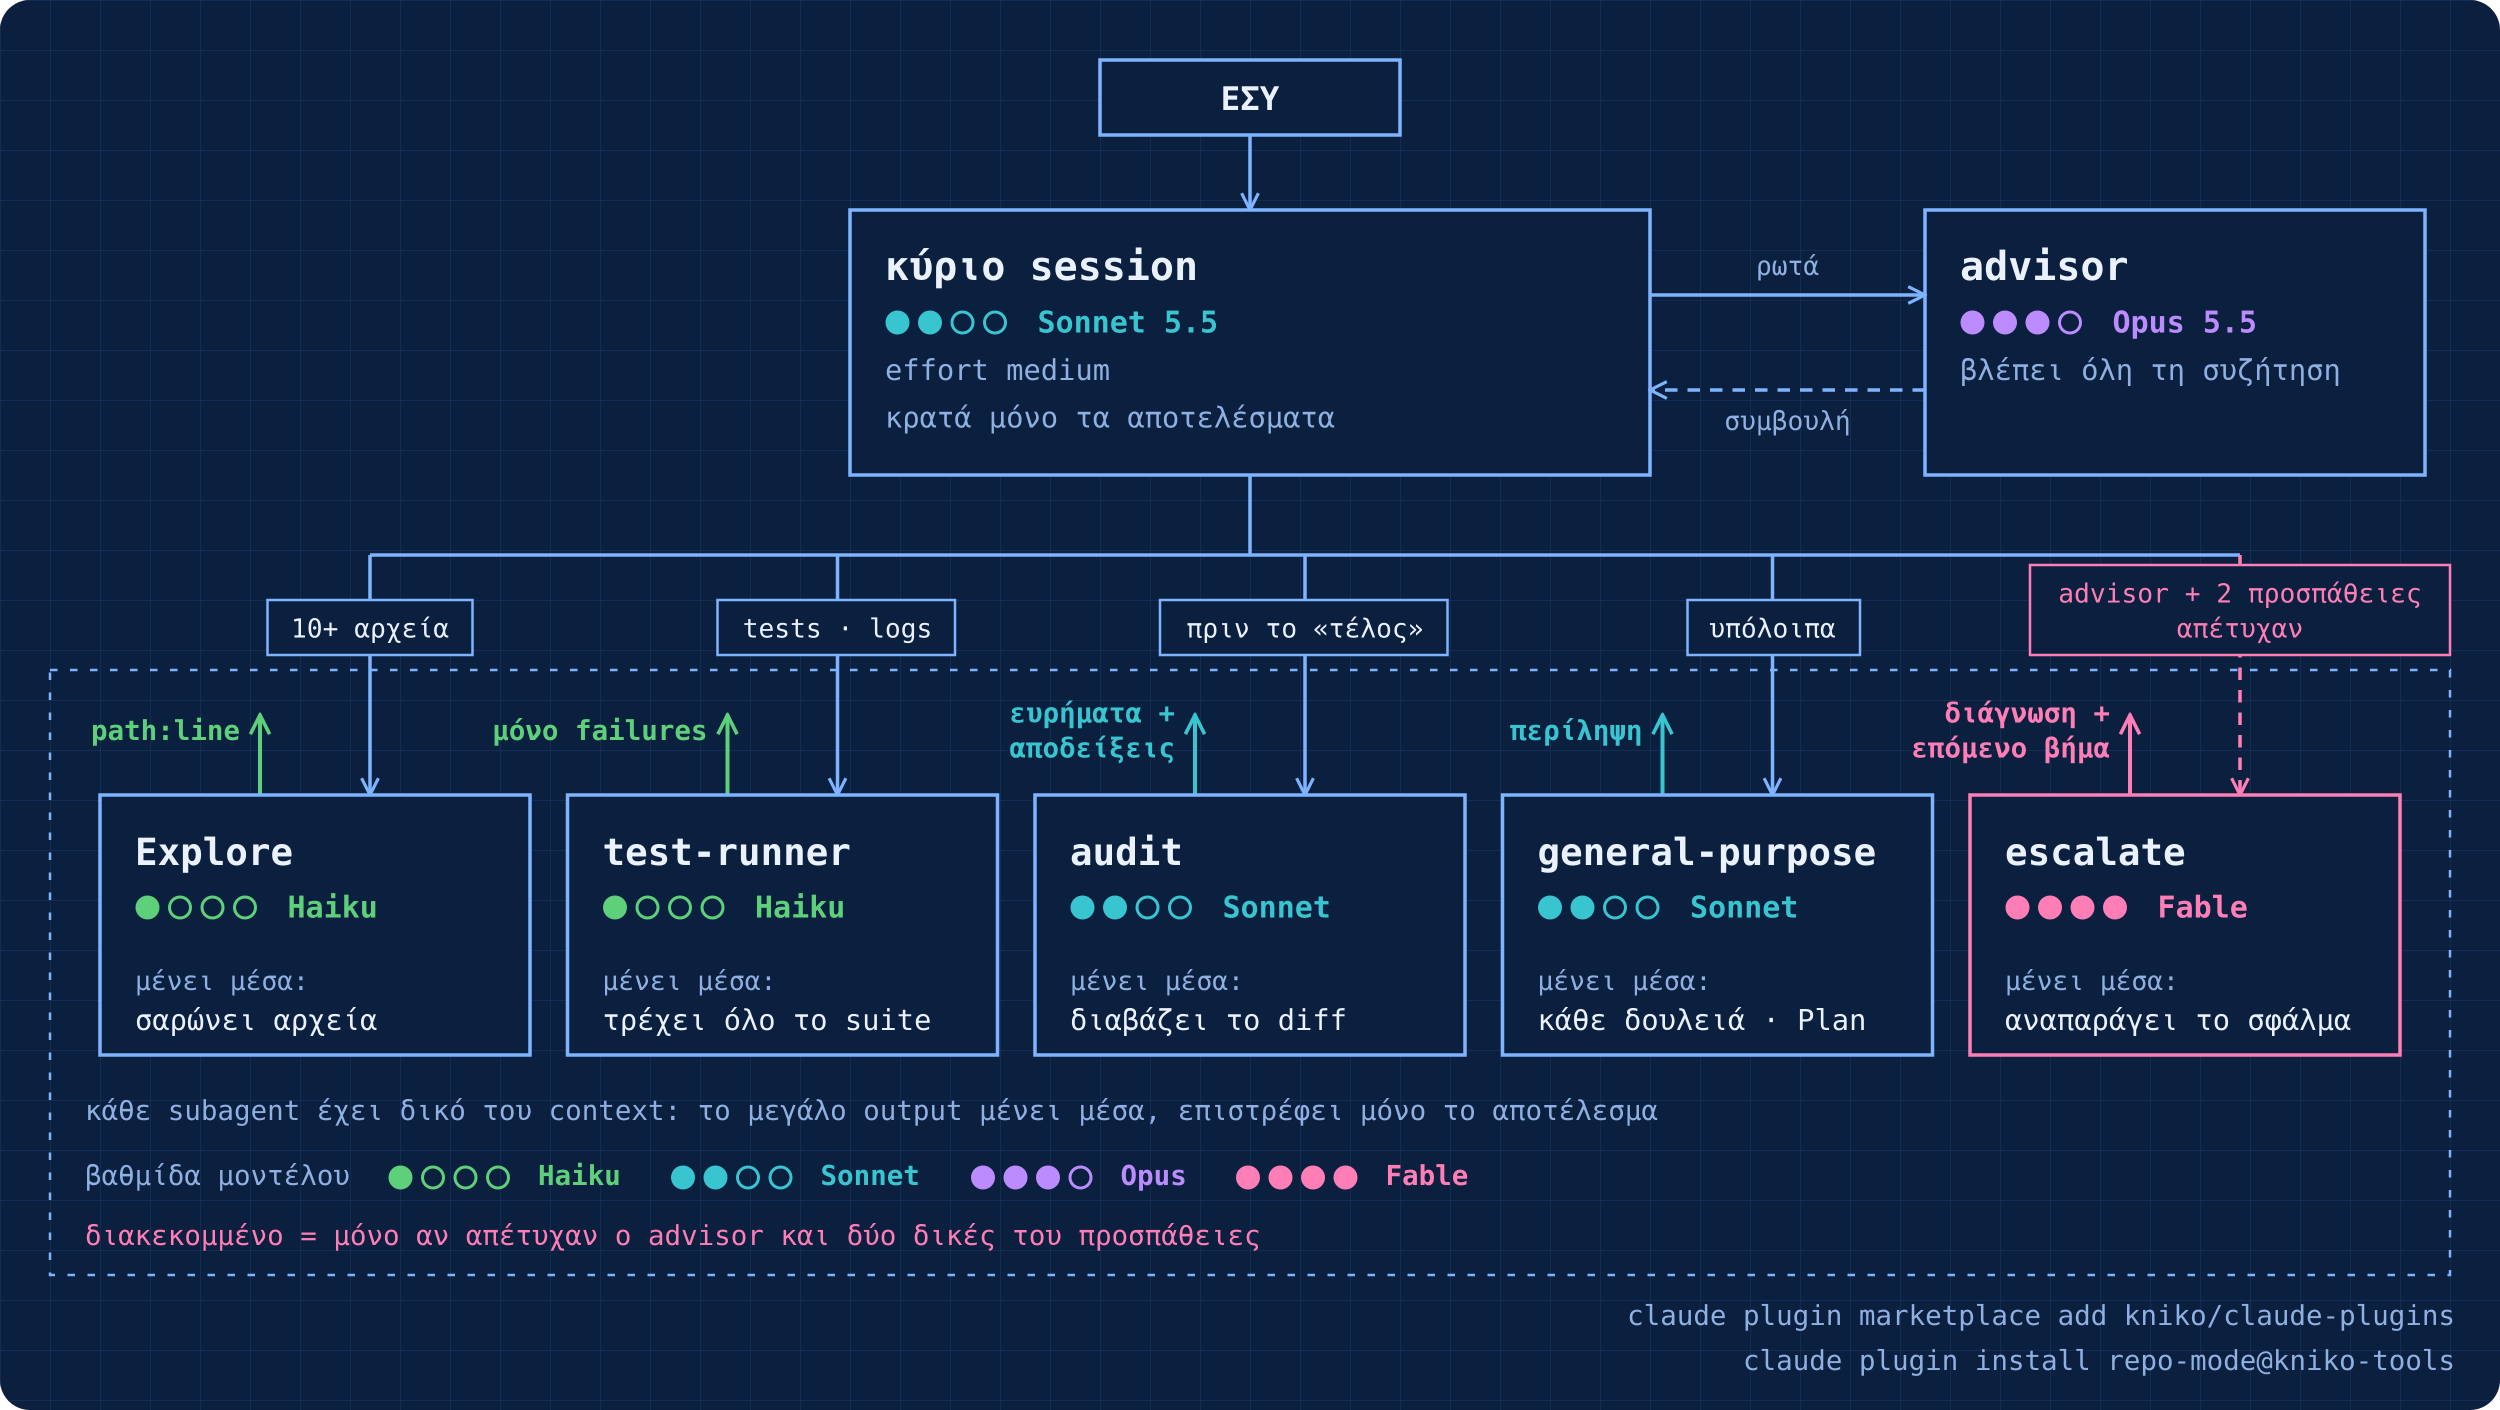
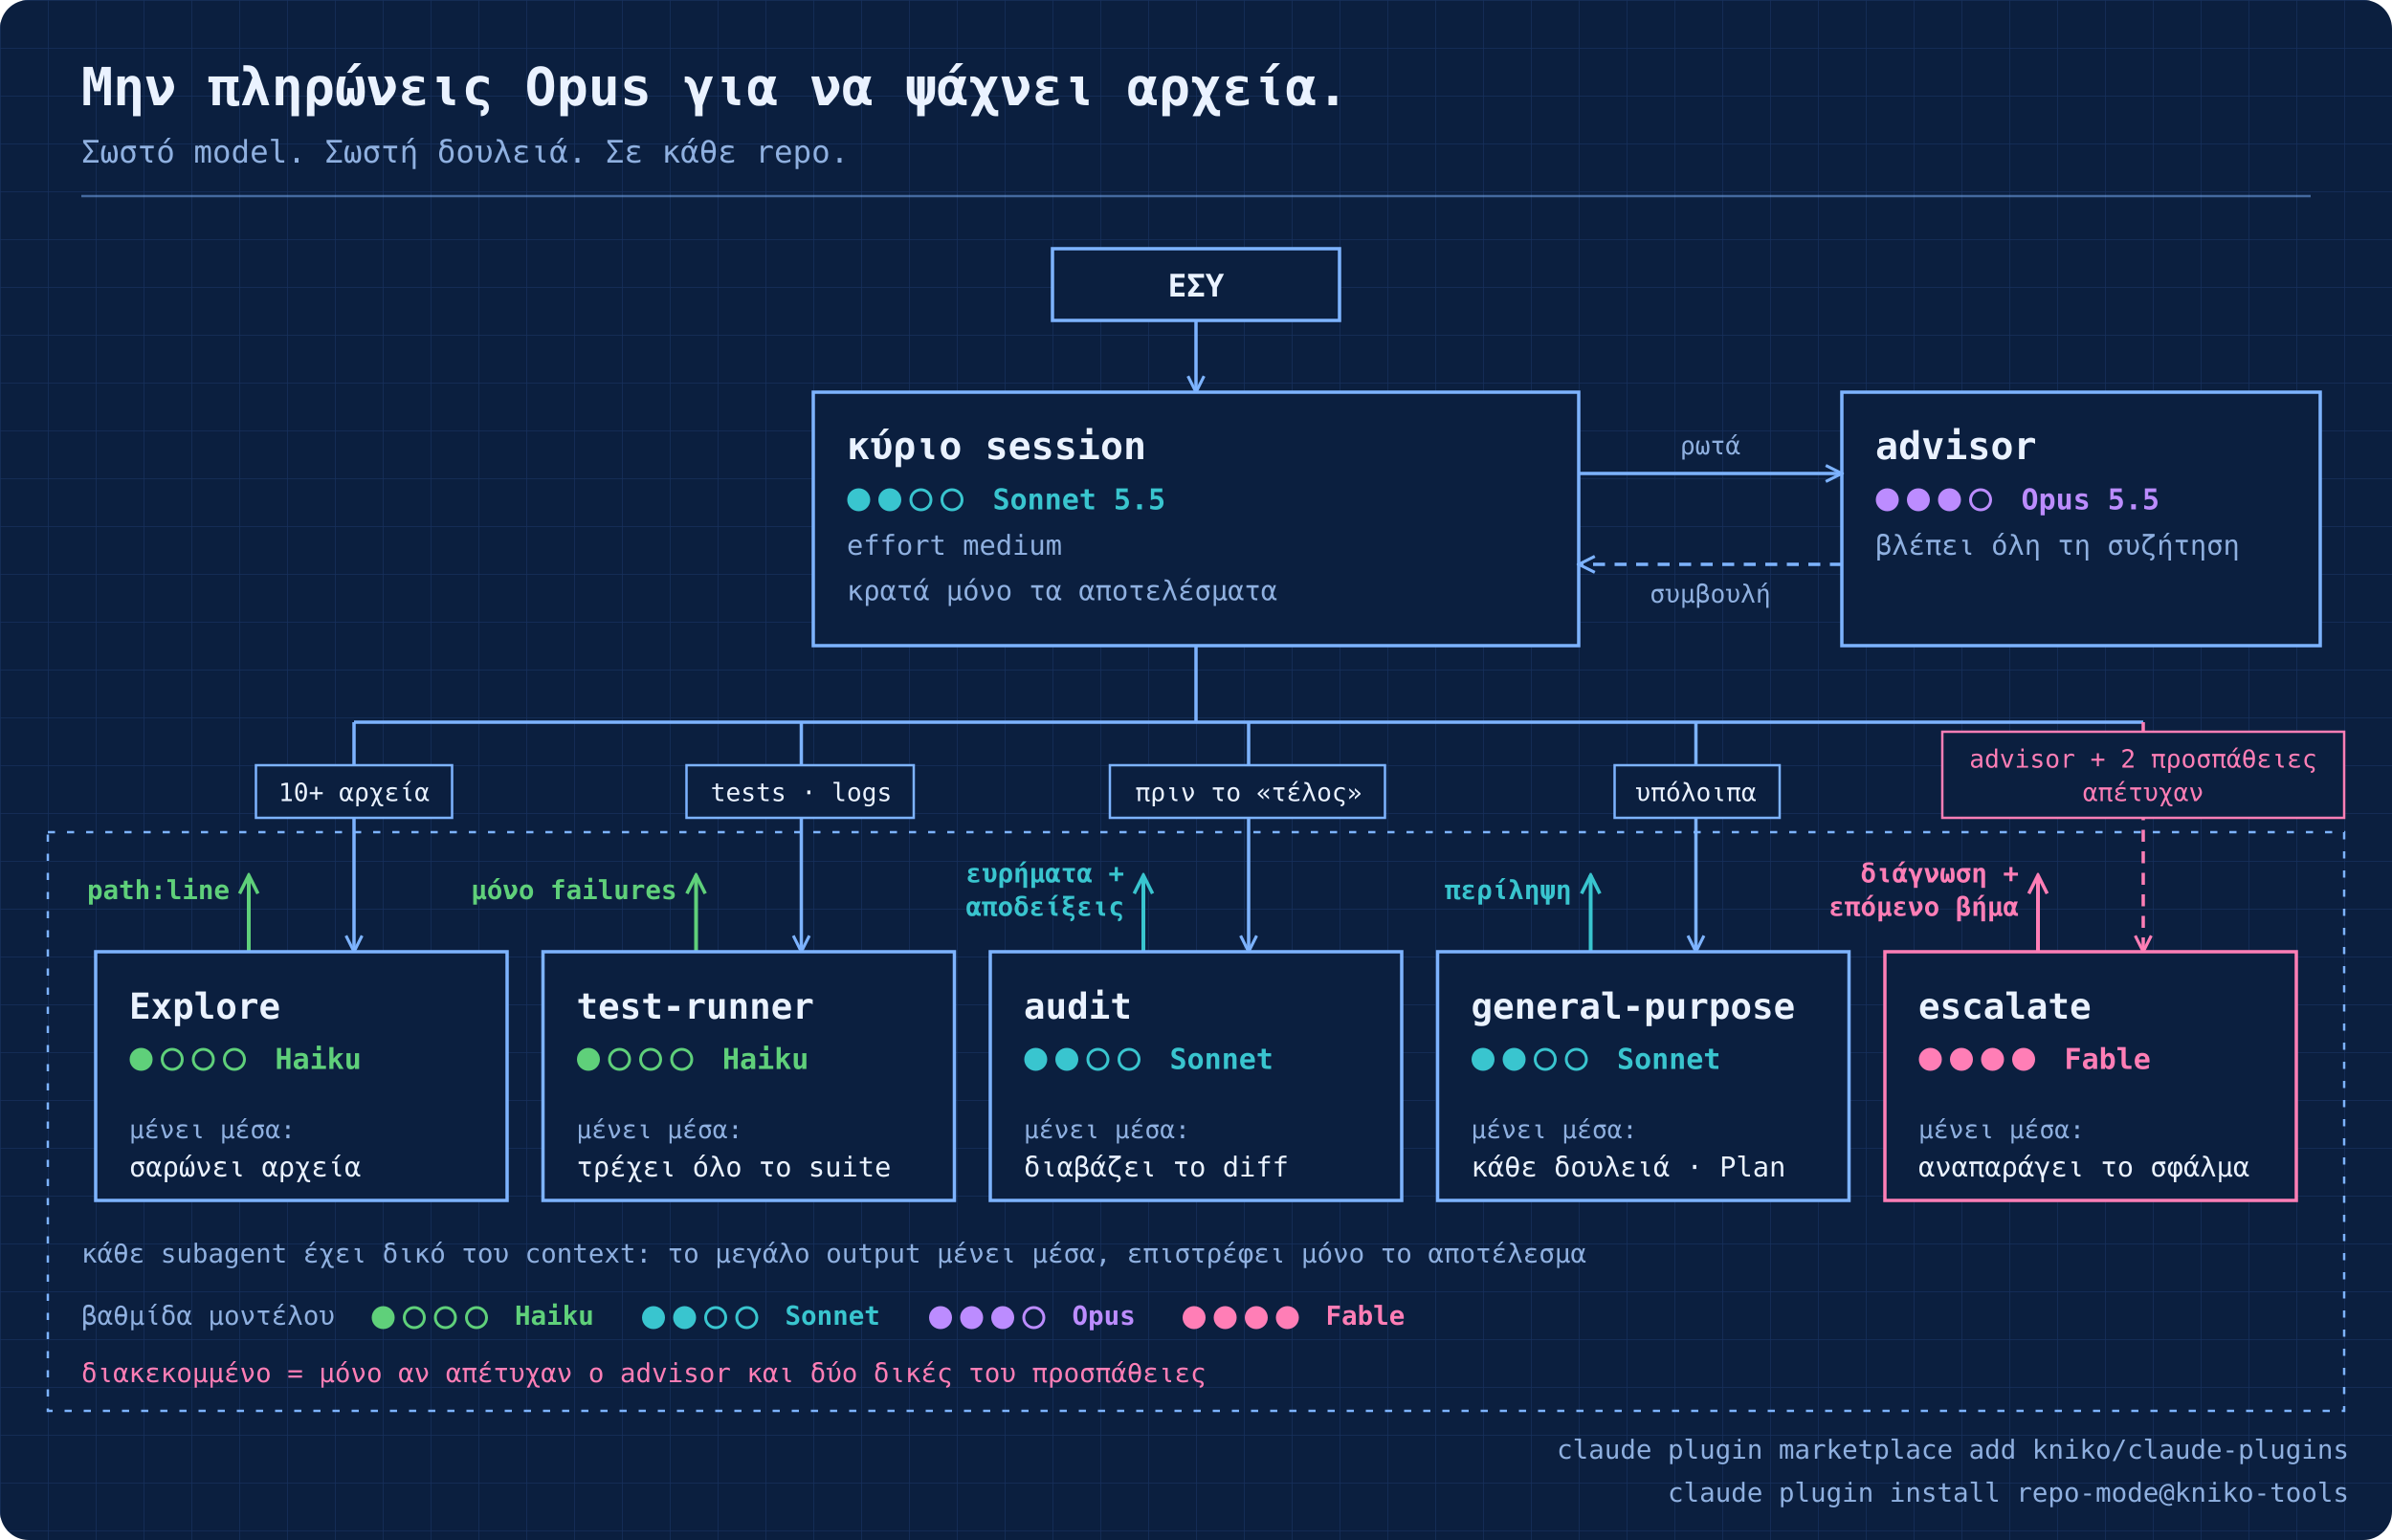
- <svg xmlns="http://www.w3.org/2000/svg" viewBox="0 0 1000 564" width="1000" height="564" role="img" aria-labelledby="t d" font-family="ui-monospace, 'Cascadia Mono', Consolas, 'DejaVu Sans Mono', Menlo, monospace">
+ <svg xmlns="http://www.w3.org/2000/svg" viewBox="0 0 1000 644" width="1000" height="644" role="img" aria-labelledby="t d" font-family="ui-monospace, 'Cascadia Mono', Consolas, 'DejaVu Sans Mono', Menlo, monospace">
  <defs>
    <pattern id="g" width="20" height="20" patternUnits="userSpaceOnUse">
      <path d="M20 0H0V20" fill="none" stroke="#16305c" stroke-width="0.6" />
    </pattern>
    <marker id="a" viewBox="0 0 10 10" refX="9" refY="5" markerWidth="6" markerHeight="6" orient="auto-start-reverse">
      <path d="M1 1 L9 5 L1 9" fill="none" stroke="#7db3ff" stroke-width="1.5" />
    </marker>
    <marker id="m-Haiku" viewBox="0 0 10 10" refX="9" refY="5" markerWidth="6" markerHeight="6" orient="auto-start-reverse">
      <path d="M1 1 L9 5 L1 9" fill="none" stroke="#5fd07a" stroke-width="1.5" />
    </marker>
    <marker id="m-Sonnet" viewBox="0 0 10 10" refX="9" refY="5" markerWidth="6" markerHeight="6" orient="auto-start-reverse">
      <path d="M1 1 L9 5 L1 9" fill="none" stroke="#39c5cf" stroke-width="1.5" />
    </marker>
    <marker id="m-Opus" viewBox="0 0 10 10" refX="9" refY="5" markerWidth="6" markerHeight="6" orient="auto-start-reverse">
      <path d="M1 1 L9 5 L1 9" fill="none" stroke="#bc8cff" stroke-width="1.5" />
    </marker>
    <marker id="m-Fable" viewBox="0 0 10 10" refX="9" refY="5" markerWidth="6" markerHeight="6" orient="auto-start-reverse">
      <path d="M1 1 L9 5 L1 9" fill="none" stroke="#ff7eb6" stroke-width="1.5" />
    </marker>
  </defs>
-   <rect width="1000" height="564" rx="12" fill="#0b1f3f" />
-   <rect width="1000" height="564" rx="12" fill="url(#g)" />
-   <rect x="440" y="24" width="120" height="30" fill="#0b1f3f" stroke="#7db3ff" stroke-width="1.4" />
-   <text x="500" y="44" font-size="13" fill="#eaf2ff" font-weight="700" text-anchor="middle">ΕΣΥ</text>
-   <path d="M500 54 V84" fill="none" stroke="#7db3ff" stroke-width="1.4" marker-end="url(#a)" />
-   <rect x="340" y="84" width="320" height="106" fill="#0b1f3f" stroke="#7db3ff" stroke-width="1.4" />
-   <text x="354" y="112" font-size="16" fill="#eaf2ff" font-weight="700" text-anchor="start">κύριο session</text>
-   <circle cx="359" cy="129" r="4.2" fill="#39c5cf" stroke="#39c5cf" stroke-width="1.2" />
-   <circle cx="372" cy="129" r="4.2" fill="#39c5cf" stroke="#39c5cf" stroke-width="1.2" />
-   <circle cx="385" cy="129" r="4.2" fill="none" stroke="#39c5cf" stroke-width="1.2" />
-   <circle cx="398" cy="129" r="4.2" fill="none" stroke="#39c5cf" stroke-width="1.2" />
-   <text x="415" y="133" font-size="12" fill="#39c5cf" font-weight="700" text-anchor="start">Sonnet 5.5</text>
-   <text x="354" y="152" font-size="11.5" fill="#8fb0e0" font-weight="400" text-anchor="start">effort medium</text>
-   <text x="354" y="171" font-size="11.5" fill="#8fb0e0" font-weight="400" text-anchor="start">κρατά μόνο τα αποτελέσματα</text>
-   <rect x="770" y="84" width="200" height="106" fill="#0b1f3f" stroke="#7db3ff" stroke-width="1.4" />
-   <text x="784" y="112" font-size="16" fill="#eaf2ff" font-weight="700" text-anchor="start">advisor</text>
-   <circle cx="789" cy="129" r="4.2" fill="#bc8cff" stroke="#bc8cff" stroke-width="1.2" />
-   <circle cx="802" cy="129" r="4.2" fill="#bc8cff" stroke="#bc8cff" stroke-width="1.2" />
-   <circle cx="815" cy="129" r="4.2" fill="#bc8cff" stroke="#bc8cff" stroke-width="1.2" />
-   <circle cx="828" cy="129" r="4.2" fill="none" stroke="#bc8cff" stroke-width="1.2" />
-   <text x="845" y="133" font-size="12" fill="#bc8cff" font-weight="700" text-anchor="start">Opus 5.5</text>
-   <text x="784" y="152" font-size="11.5" fill="#8fb0e0" font-weight="400" text-anchor="start">βλέπει όλη τη συζήτηση</text>
-   <path d="M660 118 H770" fill="none" stroke="#7db3ff" stroke-width="1.4" marker-end="url(#a)" />
-   <text x="715" y="110" font-size="10.5" fill="#8fb0e0" font-weight="400" text-anchor="middle">ρωτά</text>
-   <path d="M770 156 H660" fill="none" stroke="#7db3ff" stroke-width="1.4" stroke-dasharray="5 4" marker-end="url(#a)" />
-   <text x="715" y="172" font-size="10.5" fill="#8fb0e0" font-weight="400" text-anchor="middle">συμβουλή</text>
-   <path d="M500 190 V222 M148.0 222 H896.0" stroke="#7db3ff" stroke-width="1.4" fill="none" />
-   <rect x="20" y="268" width="960" height="242" fill="none" stroke="#7db3ff" stroke-width="1" stroke-dasharray="3 5" />
-   <path d="M148.0 222 V318" fill="none" stroke="#7db3ff" stroke-width="1.4" marker-end="url(#a)" />
-   <rect x="107" y="240" width="82" height="22" fill="#0b1f3f" stroke="#7db3ff" stroke-width="1" />
-   <text x="148" y="255" font-size="10.5" fill="#eaf2ff" font-weight="400" text-anchor="middle">10+ αρχεία</text>
-   <path d="M104.0 318 V286" fill="none" stroke="#5fd07a" stroke-width="1.6" marker-end="url(#m-Haiku)" />
-   <text x="96.0" y="296" font-size="11" fill="#5fd07a" font-weight="700" text-anchor="end">path:line</text>
-   <rect x="40" y="318" width="172" height="104" fill="#0b1f3f" stroke="#7db3ff" stroke-width="1.4" />
-   <text x="54" y="346" font-size="15" fill="#eaf2ff" font-weight="700" text-anchor="start">Explore</text>
-   <circle cx="59" cy="363" r="4.2" fill="#5fd07a" stroke="#5fd07a" stroke-width="1.2" />
-   <circle cx="72" cy="363" r="4.2" fill="none" stroke="#5fd07a" stroke-width="1.2" />
-   <circle cx="85" cy="363" r="4.2" fill="none" stroke="#5fd07a" stroke-width="1.2" />
-   <circle cx="98" cy="363" r="4.2" fill="none" stroke="#5fd07a" stroke-width="1.2" />
-   <text x="115" y="367" font-size="12" fill="#5fd07a" font-weight="700" text-anchor="start">Haiku</text>
-   <text x="54" y="396" font-size="10.5" fill="#8fb0e0" font-weight="400" text-anchor="start">μένει μέσα:</text>
-   <text x="54" y="412" font-size="11.5" fill="#eaf2ff" font-weight="400" text-anchor="start">σαρώνει αρχεία</text>
-   <path d="M335.0 222 V318" fill="none" stroke="#7db3ff" stroke-width="1.4" marker-end="url(#a)" />
-   <rect x="287" y="240" width="95" height="22" fill="#0b1f3f" stroke="#7db3ff" stroke-width="1" />
-   <text x="335" y="255" font-size="10.5" fill="#eaf2ff" font-weight="400" text-anchor="middle">tests · logs</text>
-   <path d="M291.0 318 V286" fill="none" stroke="#5fd07a" stroke-width="1.6" marker-end="url(#m-Haiku)" />
-   <text x="283.0" y="296" font-size="11" fill="#5fd07a" font-weight="700" text-anchor="end">μόνο failures</text>
-   <rect x="227" y="318" width="172" height="104" fill="#0b1f3f" stroke="#7db3ff" stroke-width="1.4" />
-   <text x="241" y="346" font-size="15" fill="#eaf2ff" font-weight="700" text-anchor="start">test-runner</text>
-   <circle cx="246" cy="363" r="4.2" fill="#5fd07a" stroke="#5fd07a" stroke-width="1.2" />
-   <circle cx="259" cy="363" r="4.2" fill="none" stroke="#5fd07a" stroke-width="1.2" />
-   <circle cx="272" cy="363" r="4.2" fill="none" stroke="#5fd07a" stroke-width="1.2" />
-   <circle cx="285" cy="363" r="4.2" fill="none" stroke="#5fd07a" stroke-width="1.2" />
-   <text x="302" y="367" font-size="12" fill="#5fd07a" font-weight="700" text-anchor="start">Haiku</text>
-   <text x="241" y="396" font-size="10.5" fill="#8fb0e0" font-weight="400" text-anchor="start">μένει μέσα:</text>
-   <text x="241" y="412" font-size="11.5" fill="#eaf2ff" font-weight="400" text-anchor="start">τρέχει όλο το suite</text>
-   <path d="M522.0 222 V318" fill="none" stroke="#7db3ff" stroke-width="1.4" marker-end="url(#a)" />
-   <rect x="464" y="240" width="115" height="22" fill="#0b1f3f" stroke="#7db3ff" stroke-width="1" />
-   <text x="522" y="255" font-size="10.5" fill="#eaf2ff" font-weight="400" text-anchor="middle">πριν το «τέλος»</text>
-   <path d="M478.0 318 V286" fill="none" stroke="#39c5cf" stroke-width="1.6" marker-end="url(#m-Sonnet)" />
-   <text x="470.0" y="289" font-size="11" fill="#39c5cf" font-weight="700" text-anchor="end">ευρήματα +</text>
-   <text x="470.0" y="303" font-size="11" fill="#39c5cf" font-weight="700" text-anchor="end">αποδείξεις</text>
-   <rect x="414" y="318" width="172" height="104" fill="#0b1f3f" stroke="#7db3ff" stroke-width="1.4" />
-   <text x="428" y="346" font-size="15" fill="#eaf2ff" font-weight="700" text-anchor="start">audit</text>
-   <circle cx="433" cy="363" r="4.2" fill="#39c5cf" stroke="#39c5cf" stroke-width="1.2" />
-   <circle cx="446" cy="363" r="4.2" fill="#39c5cf" stroke="#39c5cf" stroke-width="1.2" />
-   <circle cx="459" cy="363" r="4.2" fill="none" stroke="#39c5cf" stroke-width="1.2" />
-   <circle cx="472" cy="363" r="4.2" fill="none" stroke="#39c5cf" stroke-width="1.2" />
-   <text x="489" y="367" font-size="12" fill="#39c5cf" font-weight="700" text-anchor="start">Sonnet</text>
-   <text x="428" y="396" font-size="10.5" fill="#8fb0e0" font-weight="400" text-anchor="start">μένει μέσα:</text>
-   <text x="428" y="412" font-size="11.5" fill="#eaf2ff" font-weight="400" text-anchor="start">διαβάζει το diff</text>
-   <path d="M709.0 222 V318" fill="none" stroke="#7db3ff" stroke-width="1.4" marker-end="url(#a)" />
-   <rect x="675" y="240" width="69" height="22" fill="#0b1f3f" stroke="#7db3ff" stroke-width="1" />
-   <text x="709" y="255" font-size="10.5" fill="#eaf2ff" font-weight="400" text-anchor="middle">υπόλοιπα</text>
-   <path d="M665.0 318 V286" fill="none" stroke="#39c5cf" stroke-width="1.6" marker-end="url(#m-Sonnet)" />
-   <text x="657.0" y="296" font-size="11" fill="#39c5cf" font-weight="700" text-anchor="end">περίληψη</text>
-   <rect x="601" y="318" width="172" height="104" fill="#0b1f3f" stroke="#7db3ff" stroke-width="1.4" />
-   <text x="615" y="346" font-size="15" fill="#eaf2ff" font-weight="700" text-anchor="start">general-purpose</text>
-   <circle cx="620" cy="363" r="4.2" fill="#39c5cf" stroke="#39c5cf" stroke-width="1.2" />
-   <circle cx="633" cy="363" r="4.2" fill="#39c5cf" stroke="#39c5cf" stroke-width="1.2" />
-   <circle cx="646" cy="363" r="4.2" fill="none" stroke="#39c5cf" stroke-width="1.2" />
-   <circle cx="659" cy="363" r="4.2" fill="none" stroke="#39c5cf" stroke-width="1.2" />
-   <text x="676" y="367" font-size="12" fill="#39c5cf" font-weight="700" text-anchor="start">Sonnet</text>
-   <text x="615" y="396" font-size="10.5" fill="#8fb0e0" font-weight="400" text-anchor="start">μένει μέσα:</text>
-   <text x="615" y="412" font-size="11.5" fill="#eaf2ff" font-weight="400" text-anchor="start">κάθε δουλειά · Plan</text>
-   <path d="M896.0 222 V318" fill="none" stroke="#ff7eb6" stroke-width="1.4" stroke-dasharray="5 4" marker-end="url(#m-Fable)" />
-   <rect x="812" y="226" width="168" height="36" fill="#0b1f3f" stroke="#ff7eb6" stroke-width="1" />
-   <text x="896" y="241" font-size="10.5" fill="#ff7eb6" font-weight="400" text-anchor="middle">advisor + 2 προσπάθειες</text>
-   <text x="896" y="255" font-size="10.5" fill="#ff7eb6" font-weight="400" text-anchor="middle">απέτυχαν</text>
-   <path d="M852.0 318 V286" fill="none" stroke="#ff7eb6" stroke-width="1.6" marker-end="url(#m-Fable)" />
-   <text x="844.0" y="289" font-size="11" fill="#ff7eb6" font-weight="700" text-anchor="end">διάγνωση +</text>
-   <text x="844.0" y="303" font-size="11" fill="#ff7eb6" font-weight="700" text-anchor="end">επόμενο βήμα</text>
-   <rect x="788" y="318" width="172" height="104" fill="#0b1f3f" stroke="#ff7eb6" stroke-width="1.4" />
-   <text x="802" y="346" font-size="15" fill="#eaf2ff" font-weight="700" text-anchor="start">escalate</text>
-   <circle cx="807" cy="363" r="4.2" fill="#ff7eb6" stroke="#ff7eb6" stroke-width="1.2" />
-   <circle cx="820" cy="363" r="4.2" fill="#ff7eb6" stroke="#ff7eb6" stroke-width="1.2" />
-   <circle cx="833" cy="363" r="4.2" fill="#ff7eb6" stroke="#ff7eb6" stroke-width="1.2" />
-   <circle cx="846" cy="363" r="4.2" fill="#ff7eb6" stroke="#ff7eb6" stroke-width="1.2" />
-   <text x="863" y="367" font-size="12" fill="#ff7eb6" font-weight="700" text-anchor="start">Fable</text>
-   <text x="802" y="396" font-size="10.5" fill="#8fb0e0" font-weight="400" text-anchor="start">μένει μέσα:</text>
-   <text x="802" y="412" font-size="11.5" fill="#eaf2ff" font-weight="400" text-anchor="start">αναπαράγει το σφάλμα</text>
-   <text x="34" y="448" font-size="11" fill="#8fb0e0" font-weight="400" text-anchor="start">κάθε subagent έχει δικό του context: το μεγάλο output μένει μέσα, επιστρέφει μόνο το αποτέλεσμα</text>
-   <text x="34" y="474" font-size="11" fill="#8fb0e0" font-weight="400" text-anchor="start">βαθμίδα μοντέλου</text>
-   <circle cx="160.2" cy="471" r="4.2" fill="#5fd07a" stroke="#5fd07a" stroke-width="1.2" />
-   <circle cx="173.2" cy="471" r="4.2" fill="none" stroke="#5fd07a" stroke-width="1.2" />
-   <circle cx="186.2" cy="471" r="4.2" fill="none" stroke="#5fd07a" stroke-width="1.2" />
-   <circle cx="199.2" cy="471" r="4.2" fill="none" stroke="#5fd07a" stroke-width="1.2" />
-   <text x="215.2" y="474" font-size="11" fill="#5fd07a" font-weight="700" text-anchor="start">Haiku</text>
-   <circle cx="273.2" cy="471" r="4.2" fill="#39c5cf" stroke="#39c5cf" stroke-width="1.2" />
-   <circle cx="286.2" cy="471" r="4.2" fill="#39c5cf" stroke="#39c5cf" stroke-width="1.2" />
-   <circle cx="299.2" cy="471" r="4.2" fill="none" stroke="#39c5cf" stroke-width="1.2" />
-   <circle cx="312.2" cy="471" r="4.2" fill="none" stroke="#39c5cf" stroke-width="1.2" />
-   <text x="328.2" y="474" font-size="11" fill="#39c5cf" font-weight="700" text-anchor="start">Sonnet</text>
-   <circle cx="393.2" cy="471" r="4.2" fill="#bc8cff" stroke="#bc8cff" stroke-width="1.2" />
-   <circle cx="406.2" cy="471" r="4.2" fill="#bc8cff" stroke="#bc8cff" stroke-width="1.2" />
-   <circle cx="419.2" cy="471" r="4.2" fill="#bc8cff" stroke="#bc8cff" stroke-width="1.2" />
-   <circle cx="432.2" cy="471" r="4.2" fill="none" stroke="#bc8cff" stroke-width="1.2" />
-   <text x="448.2" y="474" font-size="11" fill="#bc8cff" font-weight="700" text-anchor="start">Opus</text>
-   <circle cx="499.2" cy="471" r="4.2" fill="#ff7eb6" stroke="#ff7eb6" stroke-width="1.2" />
-   <circle cx="512.2" cy="471" r="4.2" fill="#ff7eb6" stroke="#ff7eb6" stroke-width="1.2" />
-   <circle cx="525.2" cy="471" r="4.2" fill="#ff7eb6" stroke="#ff7eb6" stroke-width="1.2" />
-   <circle cx="538.2" cy="471" r="4.2" fill="#ff7eb6" stroke="#ff7eb6" stroke-width="1.2" />
-   <text x="554.2" y="474" font-size="11" fill="#ff7eb6" font-weight="700" text-anchor="start">Fable</text>
-   <text x="34" y="498" font-size="11" fill="#ff7eb6" font-weight="400" text-anchor="start">διακεκομμένο = μόνο αν απέτυχαν ο advisor και δύο δικές του προσπάθειες</text>
-   <text x="982" y="530" font-size="11" fill="#8fb0e0" font-weight="400" text-anchor="end">claude plugin marketplace add kniko/claude-plugins</text>
-   <text x="982" y="548" font-size="11" fill="#8fb0e0" font-weight="400" text-anchor="end">claude plugin install repo-mode@kniko-tools</text>
+   <rect width="1000" height="644" rx="12" fill="#0b1f3f" />
+   <rect width="1000" height="644" rx="12" fill="url(#g)" />
+   <text x="34" y="44" font-size="22" fill="#eaf2ff" font-weight="700" text-anchor="start">Μην πληρώνεις Opus για να ψάχνει αρχεία.</text>
+   <text x="34" y="68" font-size="13" fill="#8fb0e0" font-weight="400" text-anchor="start">Σωστό model. Σωστή δουλειά. Σε κάθε repo.</text>
+   <path d="M34 82 H966" stroke="#7db3ff" stroke-width="1" opacity="0.5" />
+   <g transform="translate(0,80)">
+     <rect x="440" y="24" width="120" height="30" fill="#0b1f3f" stroke="#7db3ff" stroke-width="1.4" />
+     <text x="500" y="44" font-size="13" fill="#eaf2ff" font-weight="700" text-anchor="middle">ΕΣΥ</text>
+     <path d="M500 54 V84" fill="none" stroke="#7db3ff" stroke-width="1.4" marker-end="url(#a)" />
+     <rect x="340" y="84" width="320" height="106" fill="#0b1f3f" stroke="#7db3ff" stroke-width="1.4" />
+     <text x="354" y="112" font-size="16" fill="#eaf2ff" font-weight="700" text-anchor="start">κύριο session</text>
+     <circle cx="359" cy="129" r="4.2" fill="#39c5cf" stroke="#39c5cf" stroke-width="1.2" />
+     <circle cx="372" cy="129" r="4.2" fill="#39c5cf" stroke="#39c5cf" stroke-width="1.2" />
+     <circle cx="385" cy="129" r="4.2" fill="none" stroke="#39c5cf" stroke-width="1.2" />
+     <circle cx="398" cy="129" r="4.2" fill="none" stroke="#39c5cf" stroke-width="1.2" />
+     <text x="415" y="133" font-size="12" fill="#39c5cf" font-weight="700" text-anchor="start">Sonnet 5.5</text>
+     <text x="354" y="152" font-size="11.5" fill="#8fb0e0" font-weight="400" text-anchor="start">effort medium</text>
+     <text x="354" y="171" font-size="11.5" fill="#8fb0e0" font-weight="400" text-anchor="start">κρατά μόνο τα αποτελέσματα</text>
+     <rect x="770" y="84" width="200" height="106" fill="#0b1f3f" stroke="#7db3ff" stroke-width="1.4" />
+     <text x="784" y="112" font-size="16" fill="#eaf2ff" font-weight="700" text-anchor="start">advisor</text>
+     <circle cx="789" cy="129" r="4.2" fill="#bc8cff" stroke="#bc8cff" stroke-width="1.2" />
+     <circle cx="802" cy="129" r="4.2" fill="#bc8cff" stroke="#bc8cff" stroke-width="1.2" />
+     <circle cx="815" cy="129" r="4.2" fill="#bc8cff" stroke="#bc8cff" stroke-width="1.2" />
+     <circle cx="828" cy="129" r="4.2" fill="none" stroke="#bc8cff" stroke-width="1.2" />
+     <text x="845" y="133" font-size="12" fill="#bc8cff" font-weight="700" text-anchor="start">Opus 5.5</text>
+     <text x="784" y="152" font-size="11.5" fill="#8fb0e0" font-weight="400" text-anchor="start">βλέπει όλη τη συζήτηση</text>
+     <path d="M660 118 H770" fill="none" stroke="#7db3ff" stroke-width="1.4" marker-end="url(#a)" />
+     <text x="715" y="110" font-size="10.5" fill="#8fb0e0" font-weight="400" text-anchor="middle">ρωτά</text>
+     <path d="M770 156 H660" fill="none" stroke="#7db3ff" stroke-width="1.4" stroke-dasharray="5 4" marker-end="url(#a)" />
+     <text x="715" y="172" font-size="10.5" fill="#8fb0e0" font-weight="400" text-anchor="middle">συμβουλή</text>
+     <path d="M500 190 V222 M148.0 222 H896.0" stroke="#7db3ff" stroke-width="1.4" fill="none" />
+     <rect x="20" y="268" width="960" height="242" fill="none" stroke="#7db3ff" stroke-width="1" stroke-dasharray="3 5" />
+     <path d="M148.0 222 V318" fill="none" stroke="#7db3ff" stroke-width="1.4" marker-end="url(#a)" />
+     <rect x="107" y="240" width="82" height="22" fill="#0b1f3f" stroke="#7db3ff" stroke-width="1" />
+     <text x="148" y="255" font-size="10.5" fill="#eaf2ff" font-weight="400" text-anchor="middle">10+ αρχεία</text>
+     <path d="M104.0 318 V286" fill="none" stroke="#5fd07a" stroke-width="1.6" marker-end="url(#m-Haiku)" />
+     <text x="96.0" y="296" font-size="11" fill="#5fd07a" font-weight="700" text-anchor="end">path:line</text>
+     <rect x="40" y="318" width="172" height="104" fill="#0b1f3f" stroke="#7db3ff" stroke-width="1.4" />
+     <text x="54" y="346" font-size="15" fill="#eaf2ff" font-weight="700" text-anchor="start">Explore</text>
+     <circle cx="59" cy="363" r="4.2" fill="#5fd07a" stroke="#5fd07a" stroke-width="1.2" />
+     <circle cx="72" cy="363" r="4.2" fill="none" stroke="#5fd07a" stroke-width="1.2" />
+     <circle cx="85" cy="363" r="4.2" fill="none" stroke="#5fd07a" stroke-width="1.2" />
+     <circle cx="98" cy="363" r="4.2" fill="none" stroke="#5fd07a" stroke-width="1.2" />
+     <text x="115" y="367" font-size="12" fill="#5fd07a" font-weight="700" text-anchor="start">Haiku</text>
+     <text x="54" y="396" font-size="10.5" fill="#8fb0e0" font-weight="400" text-anchor="start">μένει μέσα:</text>
+     <text x="54" y="412" font-size="11.5" fill="#eaf2ff" font-weight="400" text-anchor="start">σαρώνει αρχεία</text>
+     <path d="M335.0 222 V318" fill="none" stroke="#7db3ff" stroke-width="1.4" marker-end="url(#a)" />
+     <rect x="287" y="240" width="95" height="22" fill="#0b1f3f" stroke="#7db3ff" stroke-width="1" />
+     <text x="335" y="255" font-size="10.5" fill="#eaf2ff" font-weight="400" text-anchor="middle">tests · logs</text>
+     <path d="M291.0 318 V286" fill="none" stroke="#5fd07a" stroke-width="1.6" marker-end="url(#m-Haiku)" />
+     <text x="283.0" y="296" font-size="11" fill="#5fd07a" font-weight="700" text-anchor="end">μόνο failures</text>
+     <rect x="227" y="318" width="172" height="104" fill="#0b1f3f" stroke="#7db3ff" stroke-width="1.4" />
+     <text x="241" y="346" font-size="15" fill="#eaf2ff" font-weight="700" text-anchor="start">test-runner</text>
+     <circle cx="246" cy="363" r="4.2" fill="#5fd07a" stroke="#5fd07a" stroke-width="1.2" />
+     <circle cx="259" cy="363" r="4.2" fill="none" stroke="#5fd07a" stroke-width="1.2" />
+     <circle cx="272" cy="363" r="4.2" fill="none" stroke="#5fd07a" stroke-width="1.2" />
+     <circle cx="285" cy="363" r="4.2" fill="none" stroke="#5fd07a" stroke-width="1.2" />
+     <text x="302" y="367" font-size="12" fill="#5fd07a" font-weight="700" text-anchor="start">Haiku</text>
+     <text x="241" y="396" font-size="10.5" fill="#8fb0e0" font-weight="400" text-anchor="start">μένει μέσα:</text>
+     <text x="241" y="412" font-size="11.5" fill="#eaf2ff" font-weight="400" text-anchor="start">τρέχει όλο το suite</text>
+     <path d="M522.0 222 V318" fill="none" stroke="#7db3ff" stroke-width="1.4" marker-end="url(#a)" />
+     <rect x="464" y="240" width="115" height="22" fill="#0b1f3f" stroke="#7db3ff" stroke-width="1" />
+     <text x="522" y="255" font-size="10.5" fill="#eaf2ff" font-weight="400" text-anchor="middle">πριν το «τέλος»</text>
+     <path d="M478.0 318 V286" fill="none" stroke="#39c5cf" stroke-width="1.6" marker-end="url(#m-Sonnet)" />
+     <text x="470.0" y="289" font-size="11" fill="#39c5cf" font-weight="700" text-anchor="end">ευρήματα +</text>
+     <text x="470.0" y="303" font-size="11" fill="#39c5cf" font-weight="700" text-anchor="end">αποδείξεις</text>
+     <rect x="414" y="318" width="172" height="104" fill="#0b1f3f" stroke="#7db3ff" stroke-width="1.4" />
+     <text x="428" y="346" font-size="15" fill="#eaf2ff" font-weight="700" text-anchor="start">audit</text>
+     <circle cx="433" cy="363" r="4.2" fill="#39c5cf" stroke="#39c5cf" stroke-width="1.2" />
+     <circle cx="446" cy="363" r="4.2" fill="#39c5cf" stroke="#39c5cf" stroke-width="1.2" />
+     <circle cx="459" cy="363" r="4.2" fill="none" stroke="#39c5cf" stroke-width="1.2" />
+     <circle cx="472" cy="363" r="4.2" fill="none" stroke="#39c5cf" stroke-width="1.2" />
+     <text x="489" y="367" font-size="12" fill="#39c5cf" font-weight="700" text-anchor="start">Sonnet</text>
+     <text x="428" y="396" font-size="10.5" fill="#8fb0e0" font-weight="400" text-anchor="start">μένει μέσα:</text>
+     <text x="428" y="412" font-size="11.5" fill="#eaf2ff" font-weight="400" text-anchor="start">διαβάζει το diff</text>
+     <path d="M709.0 222 V318" fill="none" stroke="#7db3ff" stroke-width="1.4" marker-end="url(#a)" />
+     <rect x="675" y="240" width="69" height="22" fill="#0b1f3f" stroke="#7db3ff" stroke-width="1" />
+     <text x="709" y="255" font-size="10.5" fill="#eaf2ff" font-weight="400" text-anchor="middle">υπόλοιπα</text>
+     <path d="M665.0 318 V286" fill="none" stroke="#39c5cf" stroke-width="1.6" marker-end="url(#m-Sonnet)" />
+     <text x="657.0" y="296" font-size="11" fill="#39c5cf" font-weight="700" text-anchor="end">περίληψη</text>
+     <rect x="601" y="318" width="172" height="104" fill="#0b1f3f" stroke="#7db3ff" stroke-width="1.4" />
+     <text x="615" y="346" font-size="15" fill="#eaf2ff" font-weight="700" text-anchor="start">general-purpose</text>
+     <circle cx="620" cy="363" r="4.2" fill="#39c5cf" stroke="#39c5cf" stroke-width="1.2" />
+     <circle cx="633" cy="363" r="4.2" fill="#39c5cf" stroke="#39c5cf" stroke-width="1.2" />
+     <circle cx="646" cy="363" r="4.2" fill="none" stroke="#39c5cf" stroke-width="1.2" />
+     <circle cx="659" cy="363" r="4.2" fill="none" stroke="#39c5cf" stroke-width="1.2" />
+     <text x="676" y="367" font-size="12" fill="#39c5cf" font-weight="700" text-anchor="start">Sonnet</text>
+     <text x="615" y="396" font-size="10.5" fill="#8fb0e0" font-weight="400" text-anchor="start">μένει μέσα:</text>
+     <text x="615" y="412" font-size="11.5" fill="#eaf2ff" font-weight="400" text-anchor="start">κάθε δουλειά · Plan</text>
+     <path d="M896.0 222 V318" fill="none" stroke="#ff7eb6" stroke-width="1.4" stroke-dasharray="5 4" marker-end="url(#m-Fable)" />
+     <rect x="812" y="226" width="168" height="36" fill="#0b1f3f" stroke="#ff7eb6" stroke-width="1" />
+     <text x="896" y="241" font-size="10.5" fill="#ff7eb6" font-weight="400" text-anchor="middle">advisor + 2 προσπάθειες</text>
+     <text x="896" y="255" font-size="10.5" fill="#ff7eb6" font-weight="400" text-anchor="middle">απέτυχαν</text>
+     <path d="M852.0 318 V286" fill="none" stroke="#ff7eb6" stroke-width="1.6" marker-end="url(#m-Fable)" />
+     <text x="844.0" y="289" font-size="11" fill="#ff7eb6" font-weight="700" text-anchor="end">διάγνωση +</text>
+     <text x="844.0" y="303" font-size="11" fill="#ff7eb6" font-weight="700" text-anchor="end">επόμενο βήμα</text>
+     <rect x="788" y="318" width="172" height="104" fill="#0b1f3f" stroke="#ff7eb6" stroke-width="1.4" />
+     <text x="802" y="346" font-size="15" fill="#eaf2ff" font-weight="700" text-anchor="start">escalate</text>
+     <circle cx="807" cy="363" r="4.2" fill="#ff7eb6" stroke="#ff7eb6" stroke-width="1.2" />
+     <circle cx="820" cy="363" r="4.2" fill="#ff7eb6" stroke="#ff7eb6" stroke-width="1.2" />
+     <circle cx="833" cy="363" r="4.2" fill="#ff7eb6" stroke="#ff7eb6" stroke-width="1.2" />
+     <circle cx="846" cy="363" r="4.2" fill="#ff7eb6" stroke="#ff7eb6" stroke-width="1.2" />
+     <text x="863" y="367" font-size="12" fill="#ff7eb6" font-weight="700" text-anchor="start">Fable</text>
+     <text x="802" y="396" font-size="10.5" fill="#8fb0e0" font-weight="400" text-anchor="start">μένει μέσα:</text>
+     <text x="802" y="412" font-size="11.5" fill="#eaf2ff" font-weight="400" text-anchor="start">αναπαράγει το σφάλμα</text>
+     <text x="34" y="448" font-size="11" fill="#8fb0e0" font-weight="400" text-anchor="start">κάθε subagent έχει δικό του context: το μεγάλο output μένει μέσα, επιστρέφει μόνο το αποτέλεσμα</text>
+     <text x="34" y="474" font-size="11" fill="#8fb0e0" font-weight="400" text-anchor="start">βαθμίδα μοντέλου</text>
+     <circle cx="160.2" cy="471" r="4.2" fill="#5fd07a" stroke="#5fd07a" stroke-width="1.2" />
+     <circle cx="173.2" cy="471" r="4.2" fill="none" stroke="#5fd07a" stroke-width="1.2" />
+     <circle cx="186.2" cy="471" r="4.2" fill="none" stroke="#5fd07a" stroke-width="1.2" />
+     <circle cx="199.2" cy="471" r="4.2" fill="none" stroke="#5fd07a" stroke-width="1.2" />
+     <text x="215.2" y="474" font-size="11" fill="#5fd07a" font-weight="700" text-anchor="start">Haiku</text>
+     <circle cx="273.2" cy="471" r="4.2" fill="#39c5cf" stroke="#39c5cf" stroke-width="1.2" />
+     <circle cx="286.2" cy="471" r="4.2" fill="#39c5cf" stroke="#39c5cf" stroke-width="1.2" />
+     <circle cx="299.2" cy="471" r="4.2" fill="none" stroke="#39c5cf" stroke-width="1.2" />
+     <circle cx="312.2" cy="471" r="4.2" fill="none" stroke="#39c5cf" stroke-width="1.2" />
+     <text x="328.2" y="474" font-size="11" fill="#39c5cf" font-weight="700" text-anchor="start">Sonnet</text>
+     <circle cx="393.2" cy="471" r="4.2" fill="#bc8cff" stroke="#bc8cff" stroke-width="1.2" />
+     <circle cx="406.2" cy="471" r="4.2" fill="#bc8cff" stroke="#bc8cff" stroke-width="1.2" />
+     <circle cx="419.2" cy="471" r="4.2" fill="#bc8cff" stroke="#bc8cff" stroke-width="1.2" />
+     <circle cx="432.2" cy="471" r="4.2" fill="none" stroke="#bc8cff" stroke-width="1.2" />
+     <text x="448.2" y="474" font-size="11" fill="#bc8cff" font-weight="700" text-anchor="start">Opus</text>
+     <circle cx="499.2" cy="471" r="4.2" fill="#ff7eb6" stroke="#ff7eb6" stroke-width="1.2" />
+     <circle cx="512.2" cy="471" r="4.2" fill="#ff7eb6" stroke="#ff7eb6" stroke-width="1.2" />
+     <circle cx="525.2" cy="471" r="4.2" fill="#ff7eb6" stroke="#ff7eb6" stroke-width="1.2" />
+     <circle cx="538.2" cy="471" r="4.2" fill="#ff7eb6" stroke="#ff7eb6" stroke-width="1.2" />
+     <text x="554.2" y="474" font-size="11" fill="#ff7eb6" font-weight="700" text-anchor="start">Fable</text>
+     <text x="34" y="498" font-size="11" fill="#ff7eb6" font-weight="400" text-anchor="start">διακεκομμένο = μόνο αν απέτυχαν ο advisor και δύο δικές του προσπάθειες</text>
+   </g>
+   <text x="982" y="610" font-size="11" fill="#8fb0e0" font-weight="400" text-anchor="end">claude plugin marketplace add kniko/claude-plugins</text>
+   <text x="982" y="628" font-size="11" fill="#8fb0e0" font-weight="400" text-anchor="end">claude plugin install repo-mode@kniko-tools</text>
</svg>
